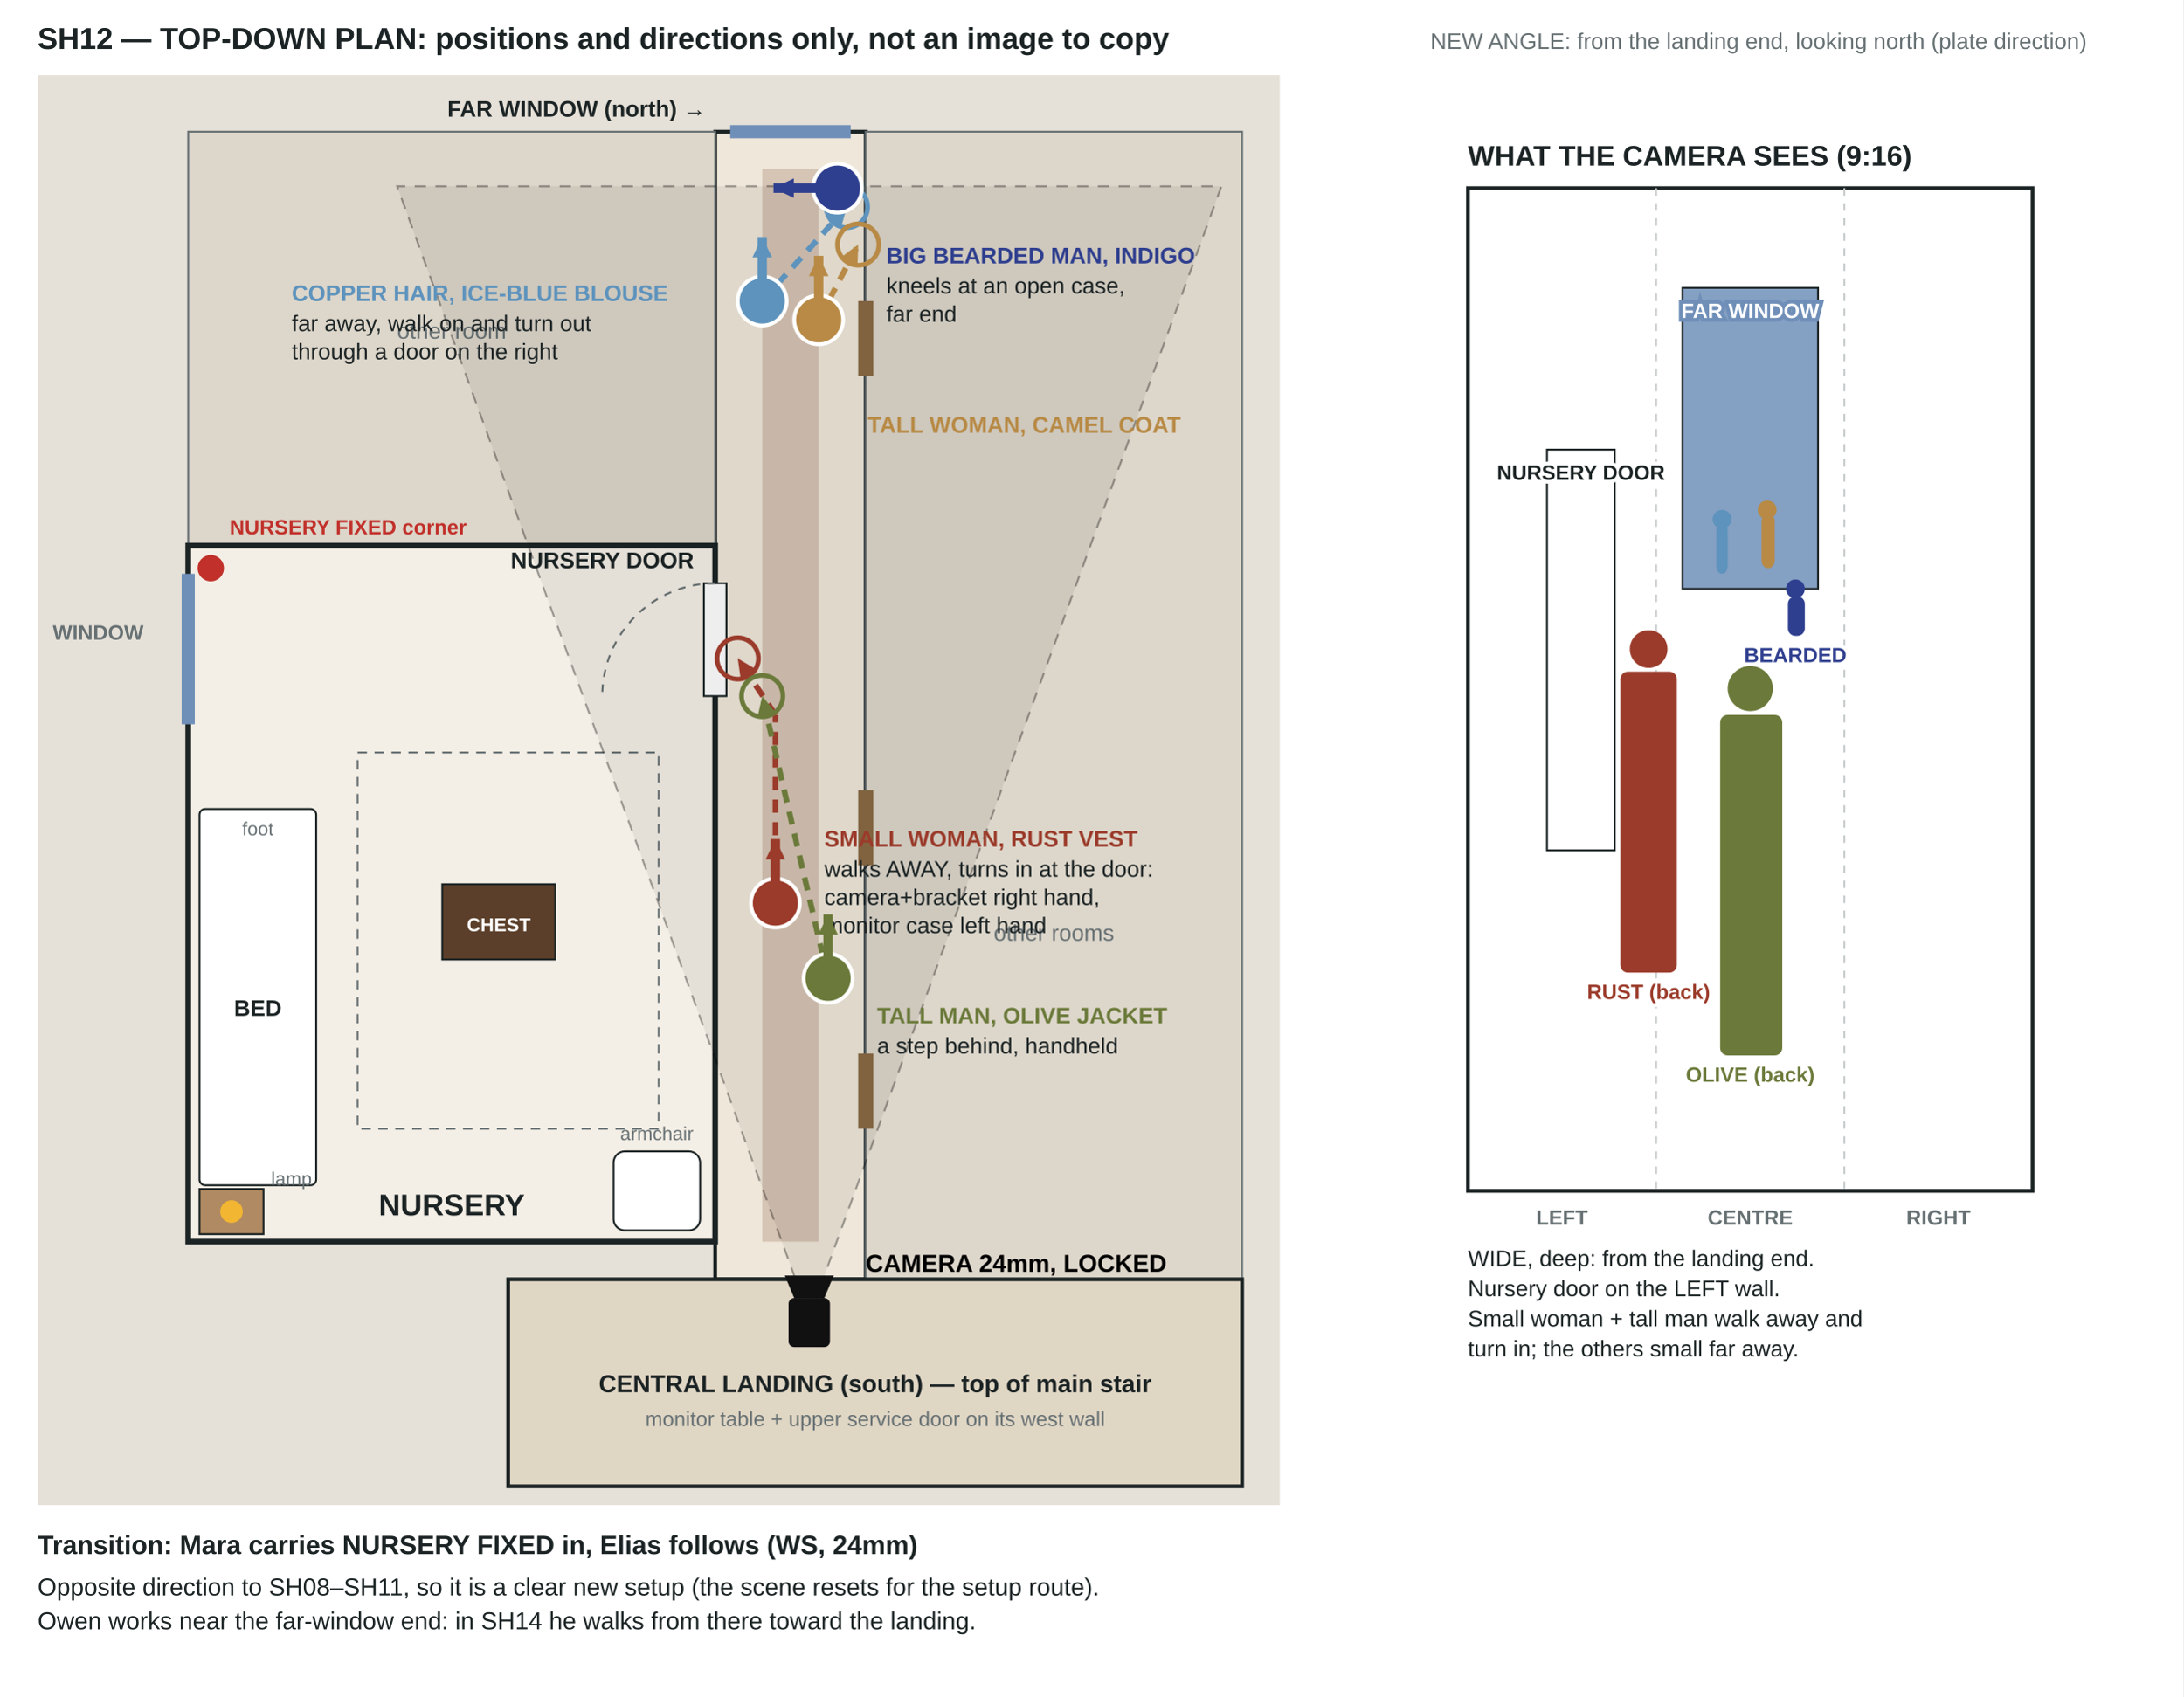
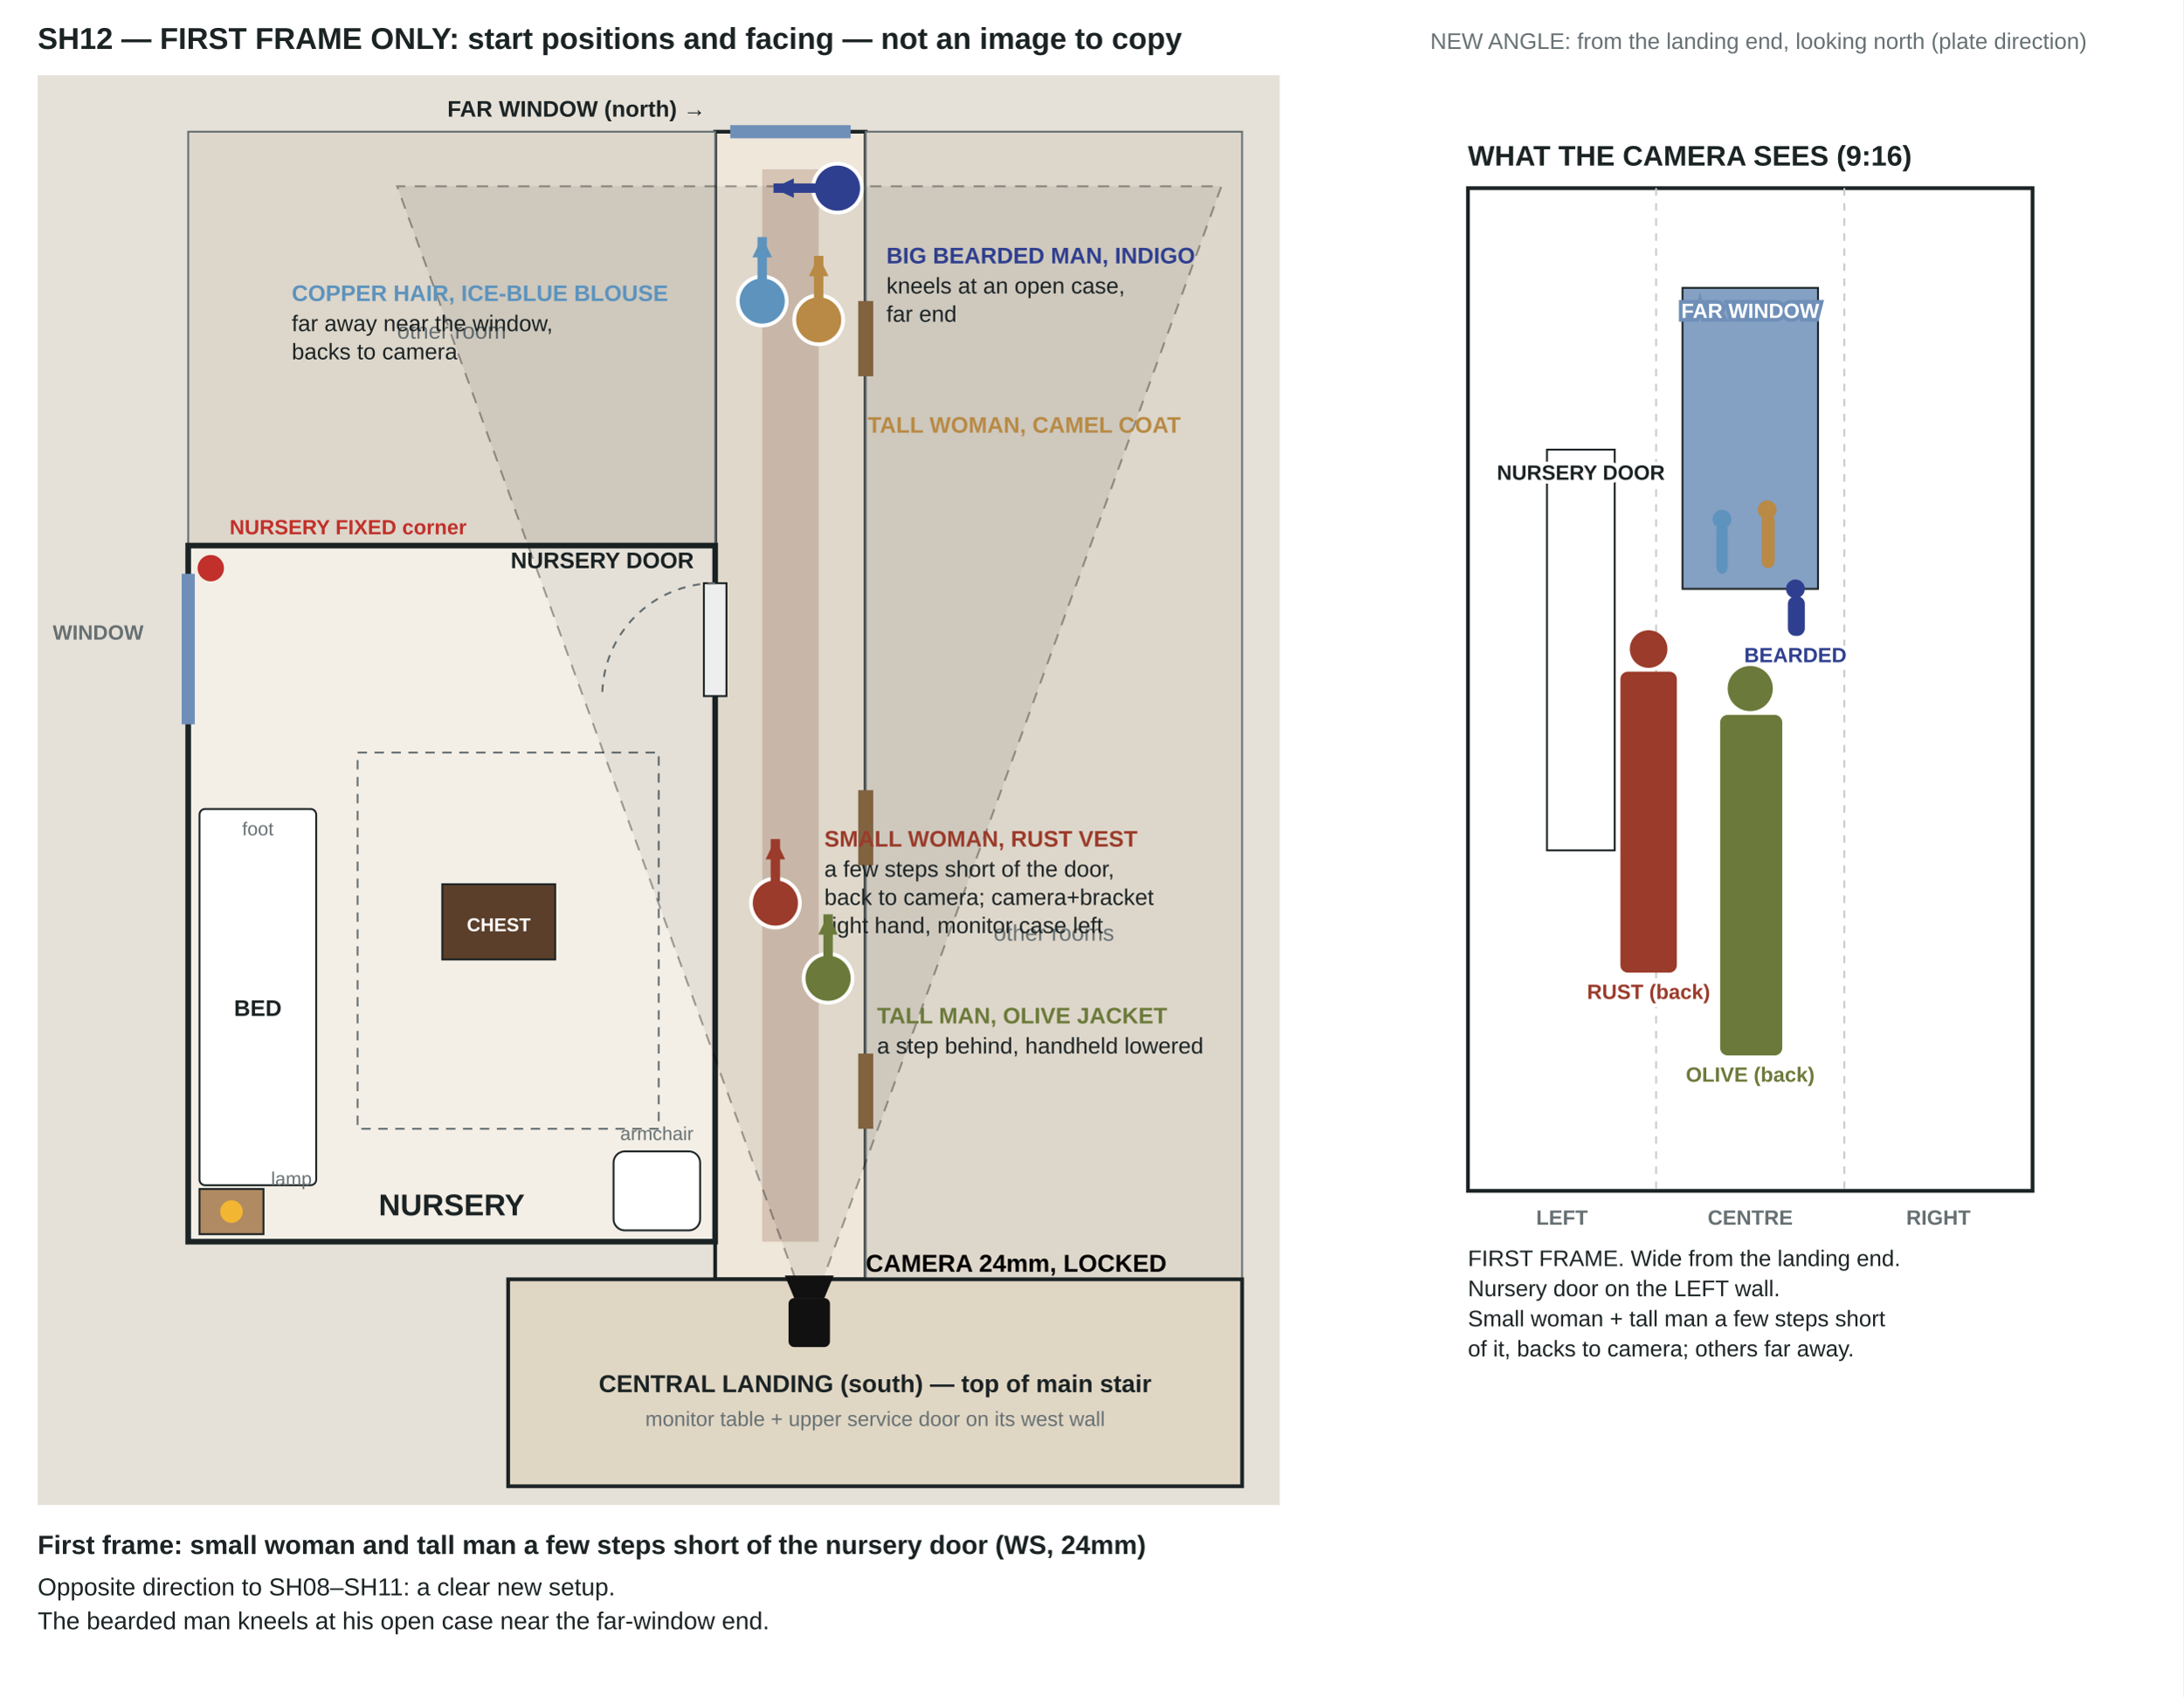
<svg xmlns="http://www.w3.org/2000/svg" width="1160" height="902" viewBox="0 0 1160 902">
  <rect width="100%" height="100%" fill="#ffffff" />
  <g transform="translate(20,40)">
    <rect x="0" y="0" width="660" height="760" fill="#e6e1d8" />
    <rect x="360" y="30" width="80" height="610" fill="#efe7da" stroke="#1b2324" stroke-width="2" />
    <rect x="385" y="50" width="30" height="570" fill="#b99a86" opacity="0.45" />
    <line x1="368" y1="30" x2="432" y2="30" stroke="#6f8fb8" stroke-width="7" />
    <text x="452" y="330" font-size="13" fill="#1b2324" text-anchor="start" font-weight="700" font-family="Arial, Helvetica, sans-serif">UPPER CORRIDOR</text>
    <rect x="440" y="30" width="200" height="610" fill="#ddd6ca" stroke="#667073" />
    <rect x="436" y="120" width="8" height="40" fill="#8a6a45" />
    <rect x="436" y="380" width="8" height="40" fill="#8a6a45" />
    <rect x="436" y="520" width="8" height="40" fill="#8a6a45" />
    <text x="540" y="460" font-size="12" fill="#667073" text-anchor="middle" font-weight="400" font-family="Arial, Helvetica, sans-serif">other rooms</text>
    <rect x="80" y="30" width="280" height="220" fill="#ddd6ca" stroke="#667073" />
    <text x="220" y="140" font-size="12" fill="#667073" text-anchor="middle" font-weight="400" font-family="Arial, Helvetica, sans-serif">other room</text>
    <text x="355" y="22" font-size="12" fill="#1b2324" text-anchor="end" font-weight="700" font-family="Arial, Helvetica, sans-serif">FAR WINDOW (north) →</text>
    <rect x="250" y="640" width="390" height="110" fill="#e0d6c4" stroke="#1b2324" stroke-width="2" />
    <text x="445" y="700" font-size="13" fill="#1b2324" text-anchor="middle" font-weight="700" font-family="Arial, Helvetica, sans-serif">CENTRAL LANDING (south) — top of main stair</text>
    <text x="445" y="718" font-size="11" fill="#667073" text-anchor="middle" font-weight="400" font-family="Arial, Helvetica, sans-serif">monitor table + upper service door on its west wall</text>
    <rect x="80" y="250" width="280" height="370" fill="#f4efe6" stroke="#1b2324" stroke-width="3" />
    <text x="220" y="606" font-size="16" fill="#1b2324" text-anchor="middle" font-weight="700" font-family="Arial, Helvetica, sans-serif">NURSERY</text>
    <line x1="80" y1="265" x2="80" y2="345" stroke="#6f8fb8" stroke-width="7" />
    <text x="8" y="300" font-size="11" fill="#667073" text-anchor="start" font-weight="700" font-family="Arial, Helvetica, sans-serif">WINDOW</text>
    <rect x="354" y="270" width="12" height="60" fill="#ffffff" stroke="#1b2324" />
    <path d="M360 270 A60 60 0 0 0 300 330" fill="none" stroke="#667073" stroke-dasharray="4 4" />
    <text x="300" y="262" font-size="12" fill="#1b2324" text-anchor="middle" font-weight="700" font-family="Arial, Helvetica, sans-serif">NURSERY DOOR</text>
    <rect x="86" y="390" width="62" height="200" rx="3" fill="#ffffff" stroke="#1b2324" />
    <text x="117" y="500" font-size="12" fill="#1b2324" text-anchor="middle" font-weight="700" font-family="Arial, Helvetica, sans-serif">BED</text>
    <text x="117" y="404" font-size="10" fill="#667073" text-anchor="middle" font-weight="400" font-family="Arial, Helvetica, sans-serif">foot</text>
    <rect x="86" y="592" width="34" height="24" fill="#b08a62" stroke="#1b2324" />
    <circle cx="103" cy="604" r="6" fill="#f2b632" />
    <text x="124" y="590" font-size="10" fill="#667073" text-anchor="start" font-weight="400" font-family="Arial, Helvetica, sans-serif">lamp</text>
    <rect x="306" y="572" width="46" height="42" rx="6" fill="#ffffff" stroke="#1b2324" />
    <text x="329" y="566" font-size="10" fill="#667073" text-anchor="middle" font-weight="400" font-family="Arial, Helvetica, sans-serif">armchair</text>
    <rect x="170" y="360" width="160" height="200" fill="none" stroke="#667073" stroke-dasharray="5 4" />
    <rect x="215" y="430" width="60" height="40" fill="#5b3f2a" stroke="#1b2324" />
    <text x="245" y="455" font-size="10" fill="#ffffff" text-anchor="middle" font-weight="700" font-family="Arial, Helvetica, sans-serif">CHEST</text>
    <circle cx="92" cy="262" r="7" fill="#c1302a" />
    <text x="102" y="244" font-size="11" fill="#c1302a" text-anchor="start" font-weight="700" font-family="Arial, Helvetica, sans-serif">NURSERY FIXED corner</text>
    <polygon points="410,660 191,59 629,59" fill="#000000" fill-opacity="0.07" stroke="#000" stroke-opacity="0.35" stroke-dasharray="6 5" />
    <g transform="translate(410,660) rotate(-90)">
      <rect x="-16" y="-11" width="26" height="22" rx="3" fill="#111" />
      <polygon points="10,-8 22,-13 22,13 10,8" fill="#111" />
    </g>
    <text x="440" y="636" font-size="13" fill="#000" text-anchor="start" font-weight="700" font-family="Arial, Helvetica, sans-serif">CAMERA 24mm, LOCKED</text>
-     <line x1="392" y1="440" x2="392" y2="340" stroke="#9b3b2b" stroke-width="3" stroke-dasharray="7 5" />
-     <line x1="392" y1="340" x2="372" y2="310" stroke="#9b3b2b" stroke-width="3" stroke-dasharray="7 5" />
-     <polygon points="372,310 382.3,316.1 373.7,321.9" fill="#9b3b2b" />
-     <circle cx="372" cy="310" r="11" fill="none" stroke="#9b3b2b" stroke-width="2.5" />
    <circle cx="392" cy="440" r="13" fill="#9b3b2b" stroke="#fff" stroke-width="2" />
    <line x1="392" y1="440" x2="392.0" y2="406.0" stroke="#9b3b2b" stroke-width="5" />
    <polygon points="392.0,406.0 397.2,416.8 386.8,416.8" fill="#9b3b2b" />
    <text x="418" y="410" font-size="12" fill="#9b3b2b" text-anchor="start" font-weight="700" font-family="Arial, Helvetica, sans-serif">SMALL WOMAN, RUST VEST</text>
-     <text x="418" y="426" font-size="12" fill="#1b2324" text-anchor="start" font-weight="400" font-family="Arial, Helvetica, sans-serif">walks AWAY, turns in at the door:</text>
-     <text x="418" y="441" font-size="12" fill="#1b2324" text-anchor="start" font-weight="400" font-family="Arial, Helvetica, sans-serif">camera+bracket right hand,</text>
-     <text x="418" y="456" font-size="12" fill="#1b2324" text-anchor="start" font-weight="400" font-family="Arial, Helvetica, sans-serif">monitor case left hand</text>
-     <line x1="420" y1="480" x2="385" y2="330" stroke="#6b7a3a" stroke-width="3" stroke-dasharray="7 5" />
-     <polygon points="385,330 392.5,339.3 382.4,341.7" fill="#6b7a3a" />
-     <circle cx="385" cy="330" r="11" fill="none" stroke="#6b7a3a" stroke-width="2.5" />
+     <text x="418" y="426" font-size="12" fill="#1b2324" text-anchor="start" font-weight="400" font-family="Arial, Helvetica, sans-serif">a few steps short of the door,</text>
+     <text x="418" y="441" font-size="12" fill="#1b2324" text-anchor="start" font-weight="400" font-family="Arial, Helvetica, sans-serif">back to camera; camera+bracket</text>
+     <text x="418" y="456" font-size="12" fill="#1b2324" text-anchor="start" font-weight="400" font-family="Arial, Helvetica, sans-serif">right hand, monitor case left</text>
    <circle cx="420" cy="480" r="13" fill="#6b7a3a" stroke="#fff" stroke-width="2" />
    <line x1="420" y1="480" x2="420.0" y2="446.0" stroke="#6b7a3a" stroke-width="5" />
    <polygon points="420.0,446.0 425.2,456.8 414.8,456.8" fill="#6b7a3a" />
    <text x="446" y="504" font-size="12" fill="#6b7a3a" text-anchor="start" font-weight="700" font-family="Arial, Helvetica, sans-serif">TALL MAN, OLIVE JACKET</text>
-     <text x="446" y="520" font-size="12" fill="#1b2324" text-anchor="start" font-weight="400" font-family="Arial, Helvetica, sans-serif">a step behind, handheld</text>
-     <line x1="385" y1="120" x2="430" y2="70" stroke="#5d93bd" stroke-width="3" stroke-dasharray="7 5" />
-     <polygon points="430,70 426.7,81.5 418.9,74.5" fill="#5d93bd" />
-     <circle cx="430" cy="70" r="11" fill="none" stroke="#5d93bd" stroke-width="2.5" />
+     <text x="446" y="520" font-size="12" fill="#1b2324" text-anchor="start" font-weight="400" font-family="Arial, Helvetica, sans-serif">a step behind, handheld lowered</text>
    <circle cx="385" cy="120" r="13" fill="#5d93bd" stroke="#fff" stroke-width="2" />
    <line x1="385" y1="120" x2="385.0" y2="86.0" stroke="#5d93bd" stroke-width="5" />
    <polygon points="385.0,86.0 390.2,96.8 379.8,96.8" fill="#5d93bd" />
    <text x="135" y="120" font-size="12" fill="#5d93bd" text-anchor="start" font-weight="700" font-family="Arial, Helvetica, sans-serif">COPPER HAIR, ICE-BLUE BLOUSE</text>
-     <text x="135" y="136" font-size="12" fill="#1b2324" text-anchor="start" font-weight="400" font-family="Arial, Helvetica, sans-serif">far away, walk on and turn out</text>
-     <text x="135" y="151" font-size="12" fill="#1b2324" text-anchor="start" font-weight="400" font-family="Arial, Helvetica, sans-serif">through a door on the right</text>
-     <line x1="415" y1="130" x2="436" y2="90" stroke="#b88a45" stroke-width="3" stroke-dasharray="7 5" />
-     <polygon points="436,90 435.6,102.0 426.4,97.1" fill="#b88a45" />
-     <circle cx="436" cy="90" r="11" fill="none" stroke="#b88a45" stroke-width="2.5" />
+     <text x="135" y="136" font-size="12" fill="#1b2324" text-anchor="start" font-weight="400" font-family="Arial, Helvetica, sans-serif">far away near the window,</text>
+     <text x="135" y="151" font-size="12" fill="#1b2324" text-anchor="start" font-weight="400" font-family="Arial, Helvetica, sans-serif">backs to camera</text>
    <circle cx="415" cy="130" r="13" fill="#b88a45" stroke="#fff" stroke-width="2" />
    <line x1="415" y1="130" x2="415.0" y2="96.0" stroke="#b88a45" stroke-width="5" />
    <polygon points="415.0,96.0 420.2,106.8 409.8,106.8" fill="#b88a45" />
    <text x="441" y="190" font-size="12" fill="#b88a45" text-anchor="start" font-weight="700" font-family="Arial, Helvetica, sans-serif">TALL WOMAN, CAMEL COAT</text>
    <circle cx="425" cy="60" r="13" fill="#2f3f8f" stroke="#fff" stroke-width="2" />
    <line x1="425" y1="60" x2="391.0" y2="60" stroke="#2f3f8f" stroke-width="5" />
    <polygon points="391.0,60 401.8,54.8 401.8,65.2" fill="#2f3f8f" />
    <text x="451" y="100" font-size="12" fill="#2f3f8f" text-anchor="start" font-weight="700" font-family="Arial, Helvetica, sans-serif">BIG BEARDED MAN, INDIGO</text>
    <text x="451" y="116" font-size="12" fill="#1b2324" text-anchor="start" font-weight="400" font-family="Arial, Helvetica, sans-serif">kneels at an open case,</text>
    <text x="451" y="131" font-size="12" fill="#1b2324" text-anchor="start" font-weight="400" font-family="Arial, Helvetica, sans-serif">far end</text>
    <text x="760" y="48" font-size="15" fill="#1b2324" text-anchor="start" font-weight="700" font-family="Arial, Helvetica, sans-serif">WHAT THE CAMERA SEES (9:16)</text>
    <rect x="760" y="60" width="300" height="533" fill="#ffffff" stroke="#1b2324" stroke-width="2" />
    <line x1="860" y1="60" x2="860" y2="593" stroke="#c8cccd" stroke-dasharray="4 4" />
    <line x1="960" y1="60" x2="960" y2="593" stroke="#c8cccd" stroke-dasharray="4 4" />
    <text x="810.0" y="611" font-size="11" fill="#667073" text-anchor="middle" font-weight="600" font-family="Arial, Helvetica, sans-serif">LEFT</text>
    <text x="910.0" y="611" font-size="11" fill="#667073" text-anchor="middle" font-weight="600" font-family="Arial, Helvetica, sans-serif">CENTRE</text>
    <text x="1010.0" y="611" font-size="11" fill="#667073" text-anchor="middle" font-weight="600" font-family="Arial, Helvetica, sans-serif">RIGHT</text>
    <clipPath id="frameclip">
      <rect x="760" y="60" width="300" height="533" />
    </clipPath>
    <g clip-path="url(#frameclip)">
      <rect x="874" y="113" width="72" height="160" fill="#6f8fb8" fill-opacity="0.85" stroke="#1b2324" />
      <rect x="802" y="199" width="36" height="213" fill="#ffffff" fill-opacity="0.85" stroke="#1b2324" />
      <circle cx="895" cy="236" r="5" fill="#5d93bd" />
      <rect x="892" y="238" width="6" height="27" rx="4" fill="#5d93bd" />
      <circle cx="919" cy="231" r="5" fill="#b88a45" />
      <rect x="916" y="233" width="7" height="29" rx="4" fill="#b88a45" />
      <circle cx="934" cy="273" r="5" fill="#2f3f8f" />
      <rect x="930" y="277" width="9" height="21" rx="4" fill="#2f3f8f" />
      <circle cx="856" cy="305" r="10" fill="#9b3b2b" />
      <rect x="841" y="317" width="30" height="160" rx="4" fill="#9b3b2b" />
      <circle cx="910" cy="326" r="12" fill="#6b7a3a" />
      <rect x="894" y="340" width="33" height="181" rx="4" fill="#6b7a3a" />
    </g>
    <text x="910" y="129" font-size="11" fill="#ffffff" text-anchor="middle" font-weight="700" font-family="Arial, Helvetica, sans-serif" paint-order="stroke" stroke="#6f8fb8" stroke-width="4">FAR WINDOW</text>
    <text x="820" y="215" font-size="11" fill="#1b2324" text-anchor="middle" font-weight="700" font-family="Arial, Helvetica, sans-serif" paint-order="stroke" stroke="#ffffff" stroke-width="4">NURSERY DOOR</text>
    <text x="934" y="312" font-size="11" fill="#2f3f8f" text-anchor="middle" font-weight="700" font-family="Arial, Helvetica, sans-serif" paint-order="stroke" stroke="#ffffff" stroke-width="4">BEARDED</text>
    <text x="856" y="491" font-size="11" fill="#9b3b2b" text-anchor="middle" font-weight="700" font-family="Arial, Helvetica, sans-serif" paint-order="stroke" stroke="#ffffff" stroke-width="4">RUST (back)</text>
    <text x="910" y="535" font-size="11" fill="#6b7a3a" text-anchor="middle" font-weight="700" font-family="Arial, Helvetica, sans-serif" paint-order="stroke" stroke="#ffffff" stroke-width="4">OLIVE (back)</text>
-     <text x="760" y="633" font-size="12" fill="#1b2324" text-anchor="start" font-weight="400" font-family="Arial, Helvetica, sans-serif">WIDE, deep: from the landing end.</text>
+     <text x="760" y="633" font-size="12" fill="#1b2324" text-anchor="start" font-weight="400" font-family="Arial, Helvetica, sans-serif">FIRST FRAME. Wide from the landing end.</text>
    <text x="760" y="649" font-size="12" fill="#1b2324" text-anchor="start" font-weight="400" font-family="Arial, Helvetica, sans-serif">Nursery door on the LEFT wall.</text>
-     <text x="760" y="665" font-size="12" fill="#1b2324" text-anchor="start" font-weight="400" font-family="Arial, Helvetica, sans-serif">Small woman + tall man walk away and</text>
-     <text x="760" y="681" font-size="12" fill="#1b2324" text-anchor="start" font-weight="400" font-family="Arial, Helvetica, sans-serif">turn in; the others small far away.</text>
+     <text x="760" y="665" font-size="12" fill="#1b2324" text-anchor="start" font-weight="400" font-family="Arial, Helvetica, sans-serif">Small woman + tall man a few steps short</text>
+     <text x="760" y="681" font-size="12" fill="#1b2324" text-anchor="start" font-weight="400" font-family="Arial, Helvetica, sans-serif">of it, backs to camera; others far away.</text>
  </g>
-   <text x="20" y="26" font-size="16" fill="#1b2324" text-anchor="start" font-weight="700" font-family="Arial, Helvetica, sans-serif">SH12 — TOP-DOWN PLAN: positions and directions only, not an image to copy</text>
-   <text x="20" y="826" font-size="14" fill="#1b2324" text-anchor="start" font-weight="700" font-family="Arial, Helvetica, sans-serif">Transition: Mara carries NURSERY FIXED in, Elias follows (WS, 24mm)</text>
+   <text x="20" y="26" font-size="16" fill="#1b2324" text-anchor="start" font-weight="700" font-family="Arial, Helvetica, sans-serif">SH12 — FIRST FRAME ONLY: start positions and facing — not an image to copy</text>
+   <text x="20" y="826" font-size="14" fill="#1b2324" text-anchor="start" font-weight="700" font-family="Arial, Helvetica, sans-serif">First frame: small woman and tall man a few steps short of the nursery door (WS, 24mm)</text>
  <text x="760" y="26" font-size="12" fill="#667073" text-anchor="start" font-weight="400" font-family="Arial, Helvetica, sans-serif">NEW ANGLE: from the landing end, looking north (plate direction)</text>
-   <text x="20" y="848" font-size="13" fill="#1b2324" text-anchor="start" font-weight="400" font-family="Arial, Helvetica, sans-serif">Opposite direction to SH08–SH11, so it is a clear new setup (the scene resets for the setup route).</text>
-   <text x="20" y="866" font-size="13" fill="#1b2324" text-anchor="start" font-weight="400" font-family="Arial, Helvetica, sans-serif">Owen works near the far-window end: in SH14 he walks from there toward the landing.</text>
+   <text x="20" y="848" font-size="13" fill="#1b2324" text-anchor="start" font-weight="400" font-family="Arial, Helvetica, sans-serif">Opposite direction to SH08–SH11: a clear new setup.</text>
+   <text x="20" y="866" font-size="13" fill="#1b2324" text-anchor="start" font-weight="400" font-family="Arial, Helvetica, sans-serif">The bearded man kneels at his open case near the far-window end.</text>
</svg>
